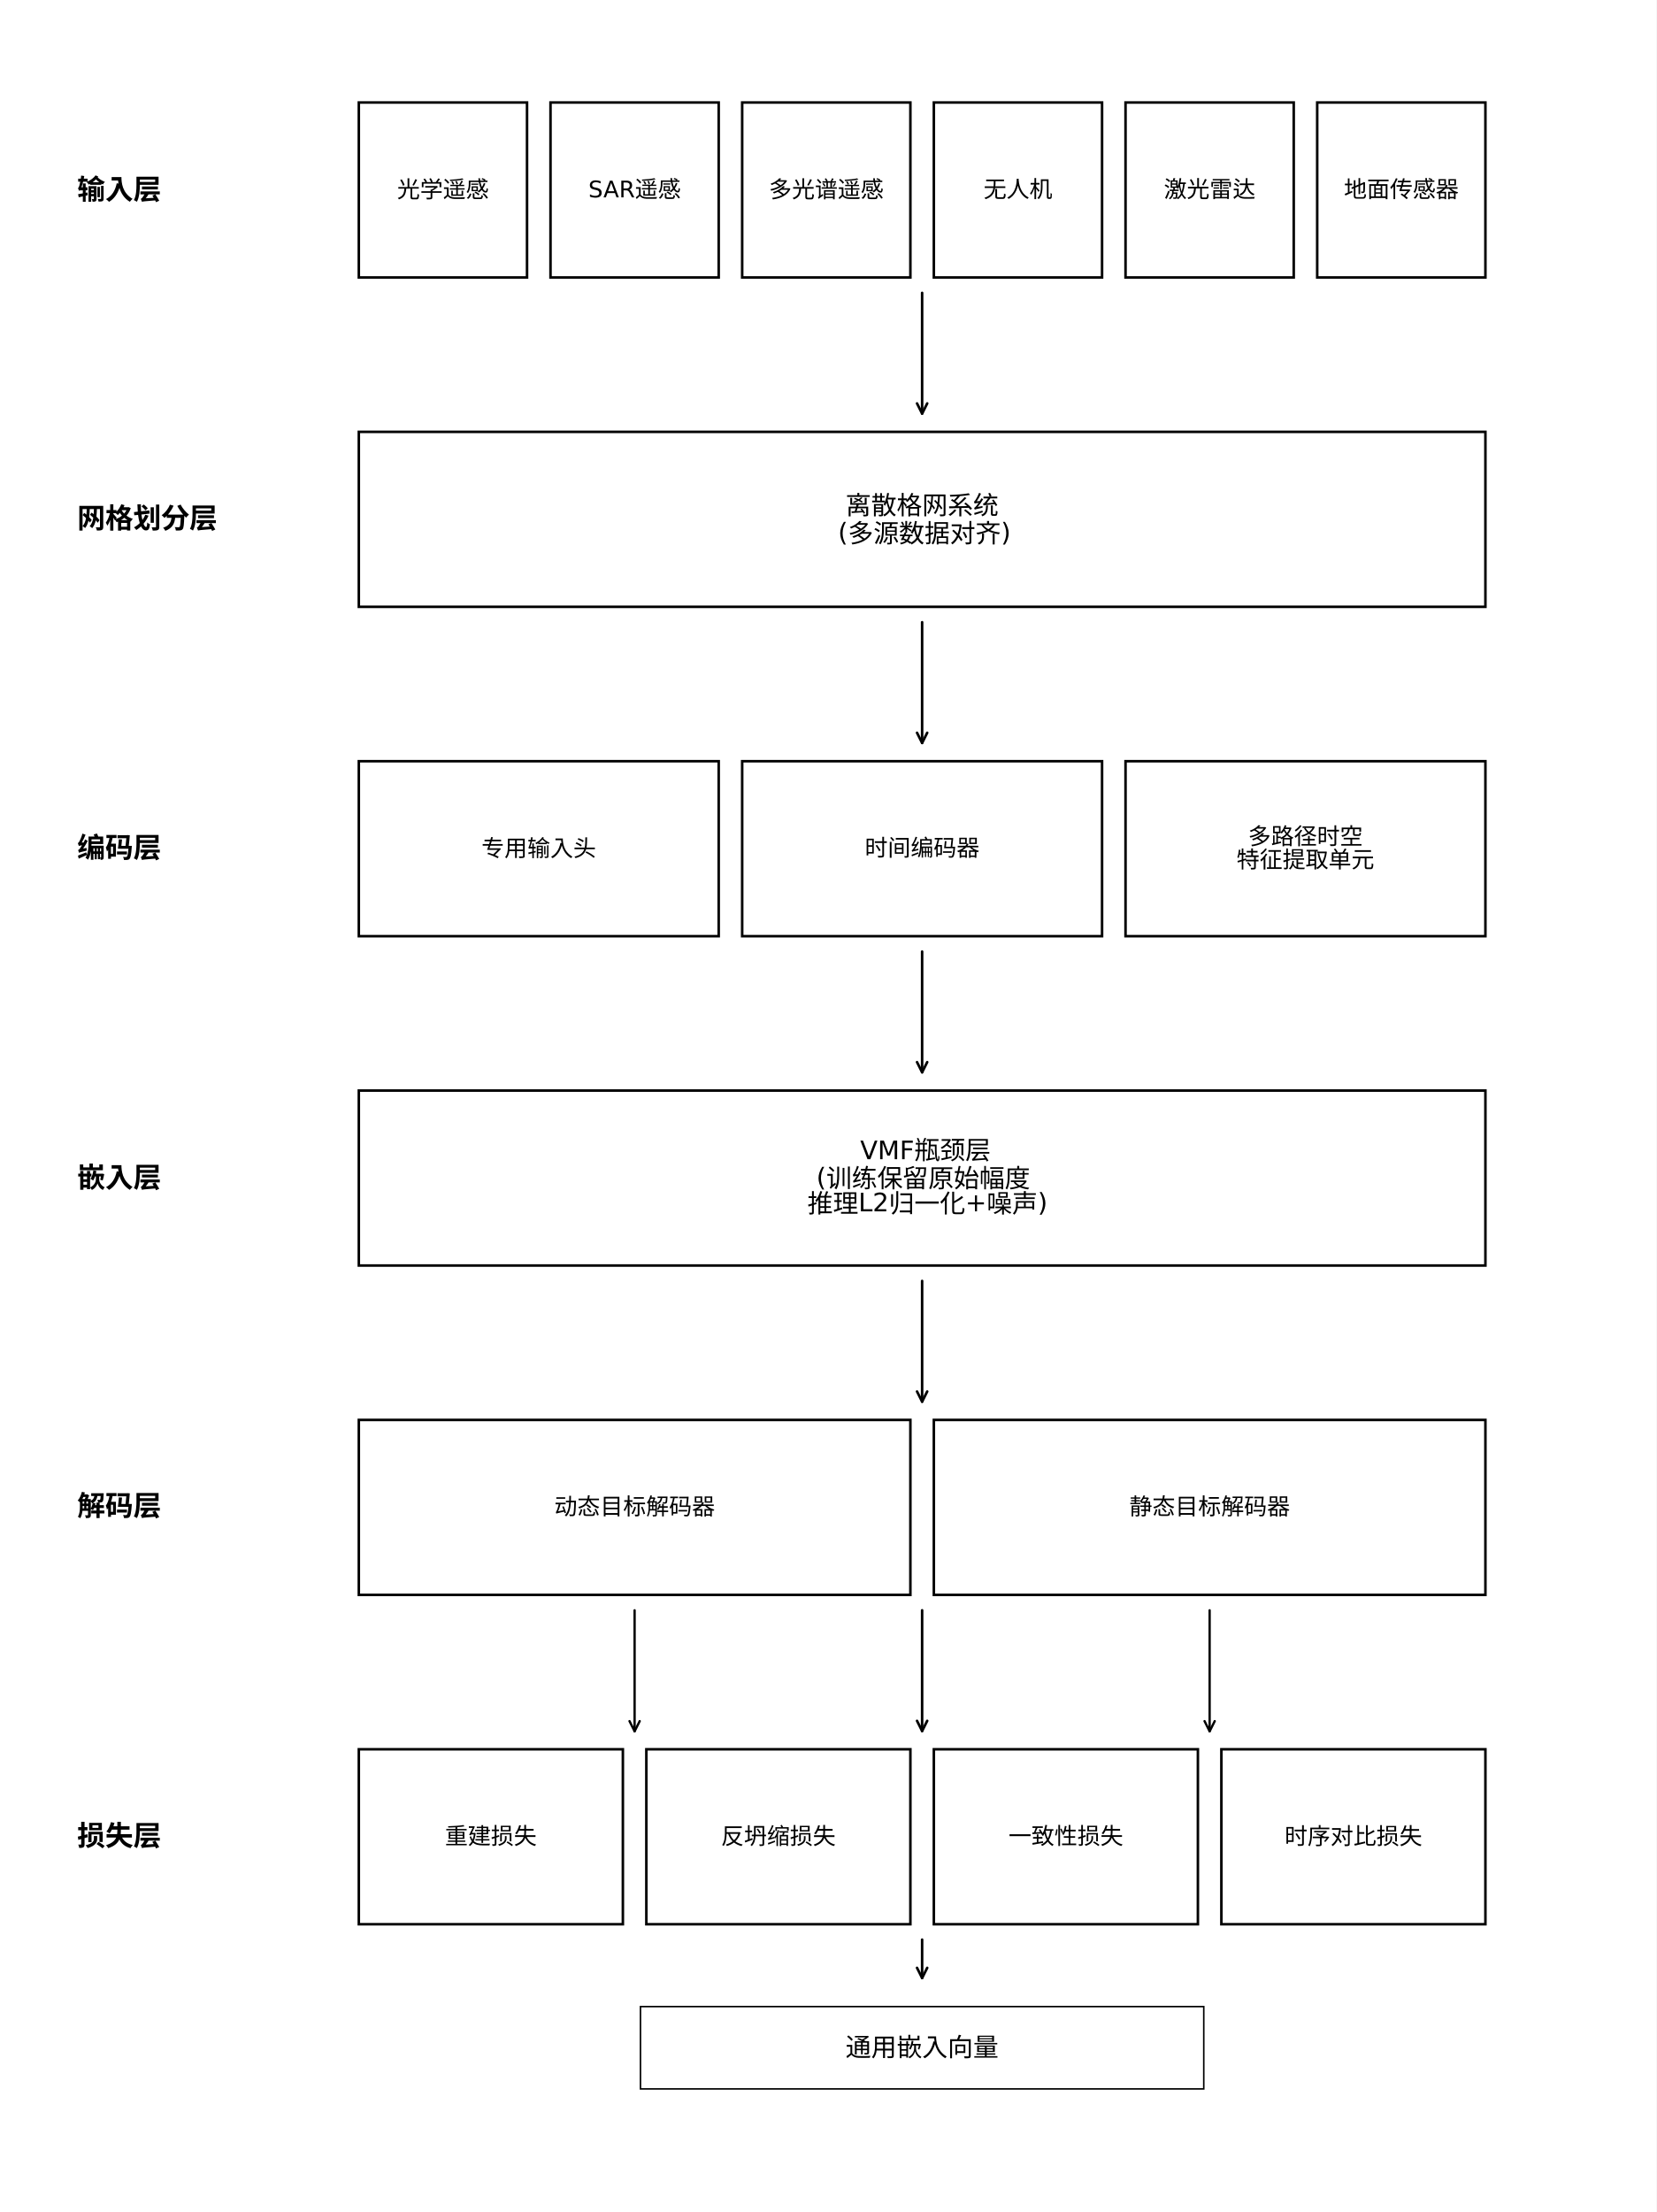
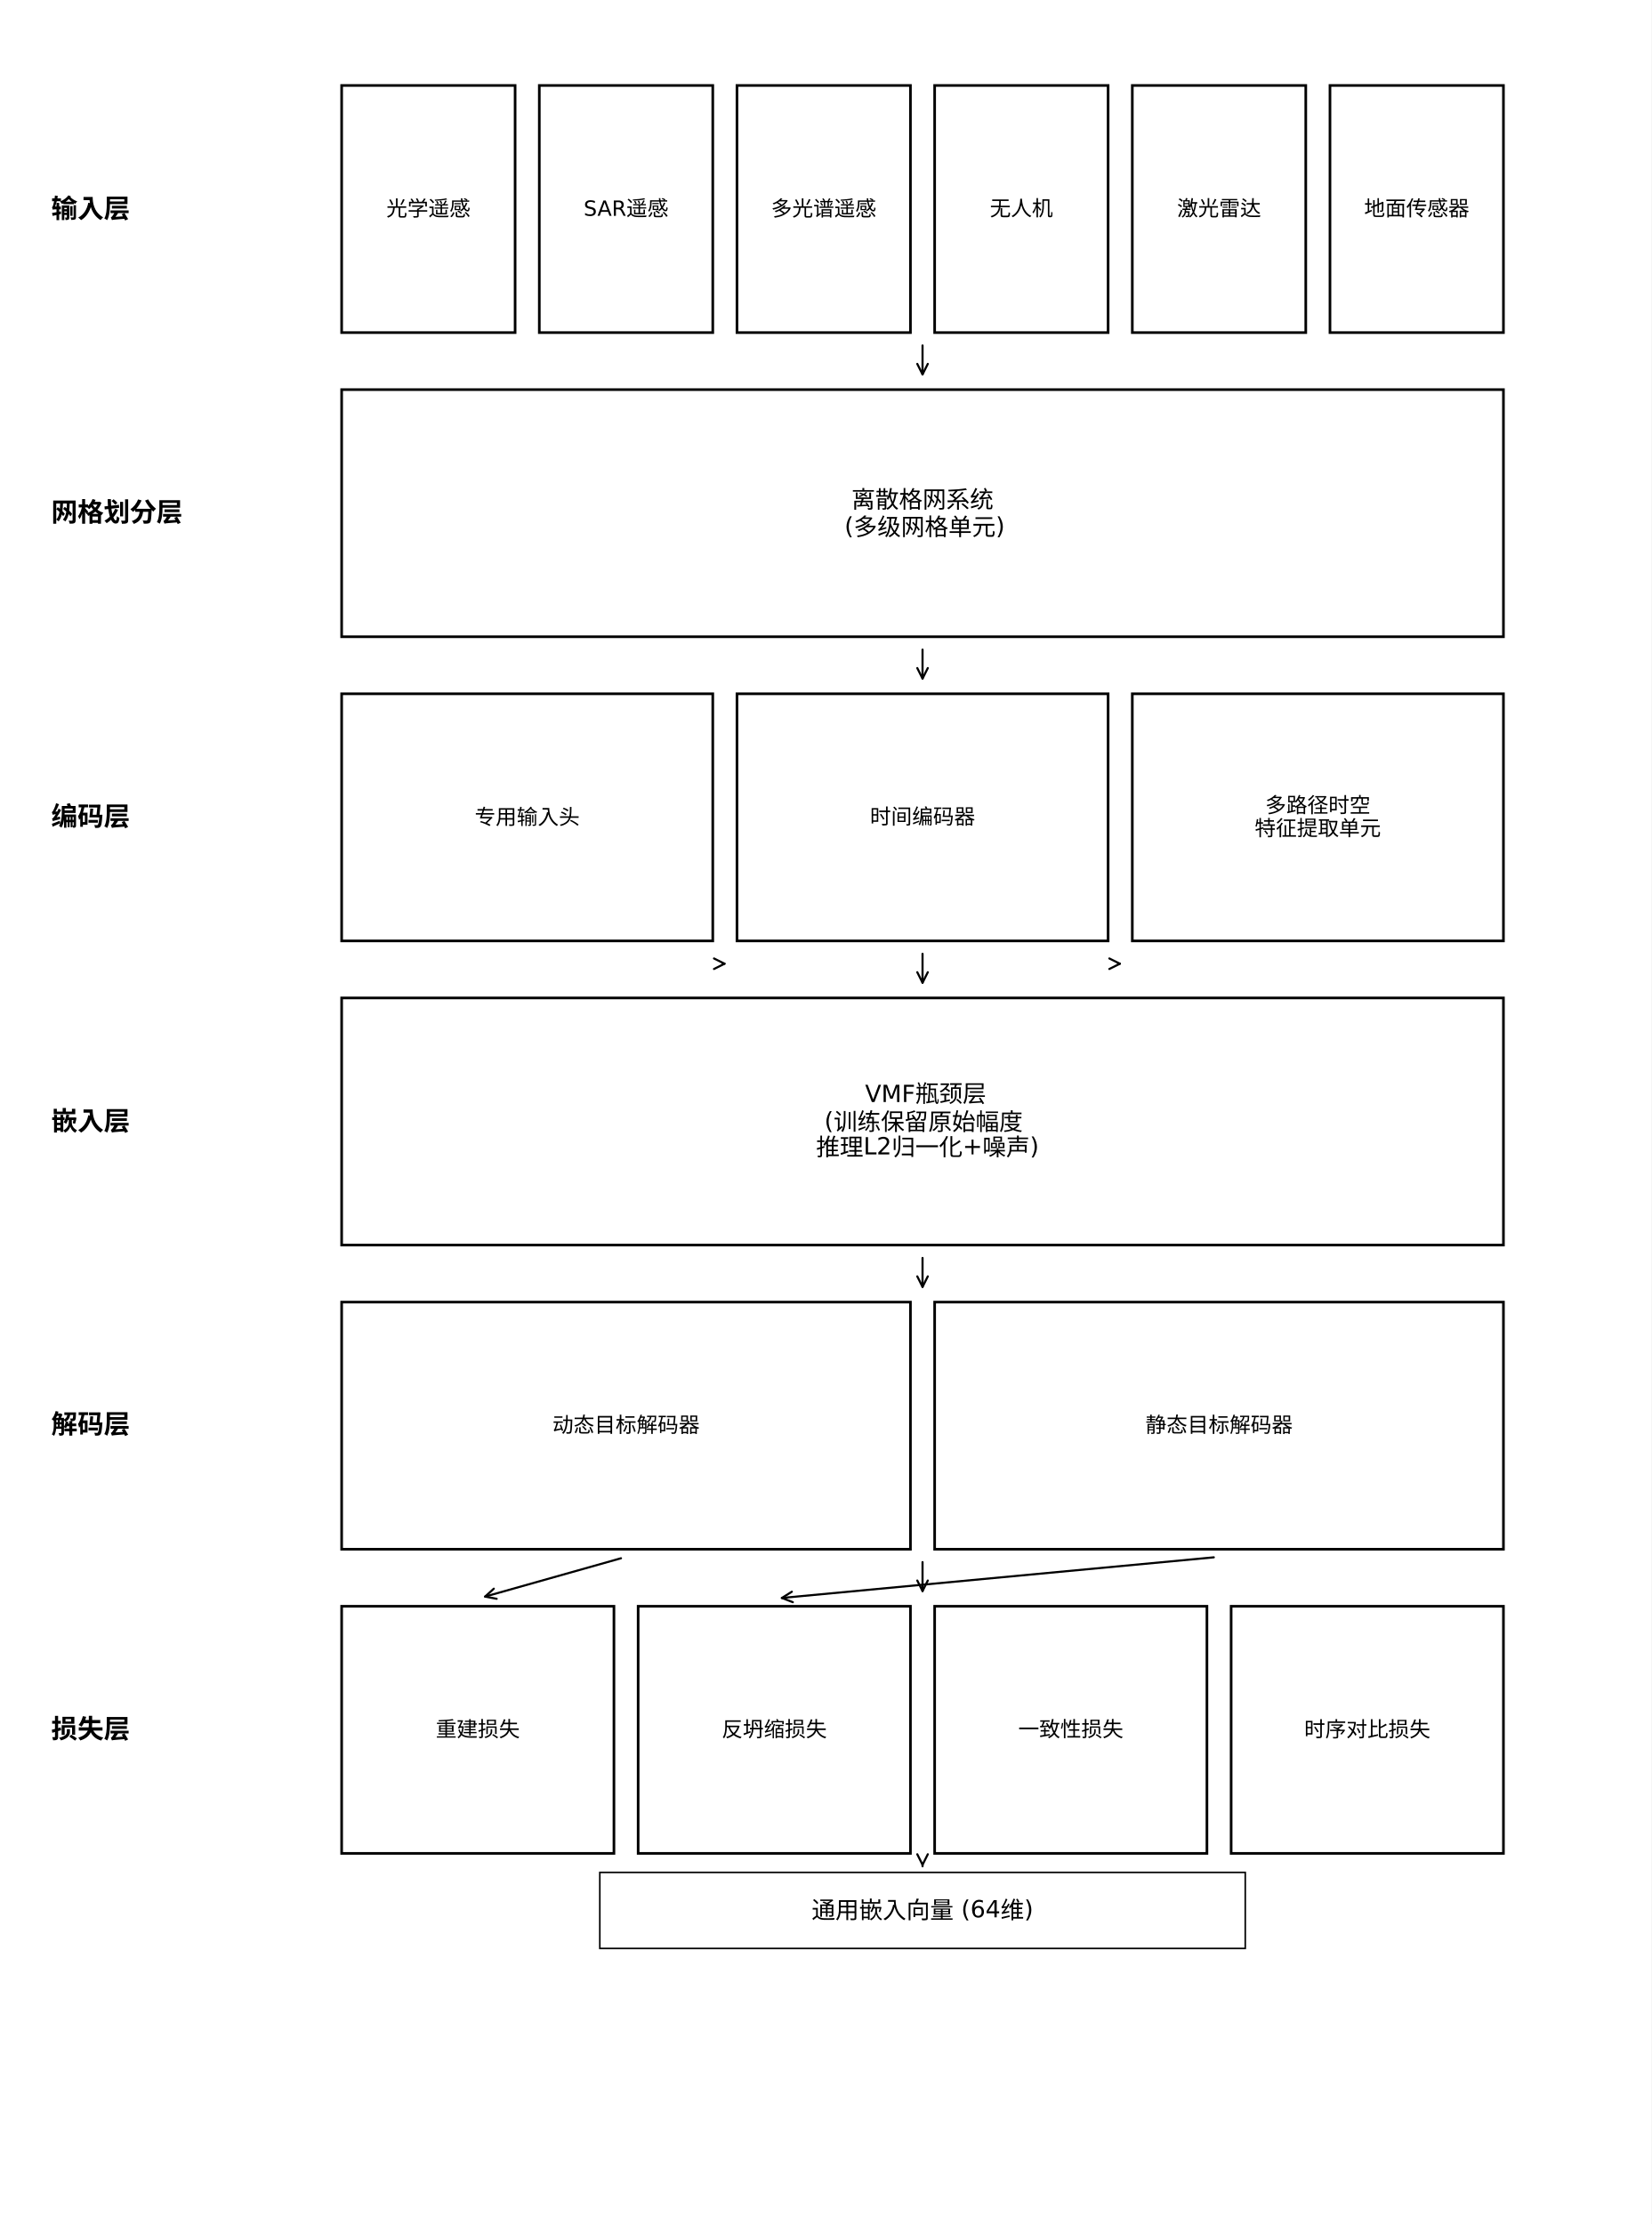
- <svg xmlns="http://www.w3.org/2000/svg" width="649.8pt" height="867.6pt" viewBox="0 0 649.8 867.6" version="1.1">
+ <svg xmlns="http://www.w3.org/2000/svg" width="628.2pt" height="846pt" viewBox="0 0 628.2 846" version="1.1">
  <defs>
    <style type="text/css">*{stroke-linejoin: round; stroke-linecap: butt}</style>
  </defs>
  <g id="figure_1">
    <g id="patch_1">
-       <path d="M 0 867.6  L 649.8 867.6  L 649.8 0  L 0 0  z " style="fill: #ffffff" />
+       <path d="M 0 846  L 628.2 846  L 628.2 0  L 0 0  z " style="fill: #ffffff" />
    </g>
    <g id="axes_1">
      <g id="patch_2">
-         <path d="M 140.76 108.83  L 206.744 108.83  L 206.744 40.203  L 140.76 40.203  L 140.76 108.83  z " clip-path="url(#pf7770daa52)" style="fill: none; stroke: #000000; stroke-linejoin: miter" />
+         <path d="M 129.96 126.517  L 195.944 126.517  L 195.944 32.51  L 129.96 32.51  L 129.96 126.517  z " clip-path="url(#pc6a8bb7a25)" style="fill: none; stroke: #000000; stroke-linejoin: miter" />
      </g>
      <g id="patch_3">
-         <path d="M 215.951 108.83  L 281.934 108.83  L 281.934 40.203  L 215.951 40.203  L 215.951 108.83  z " clip-path="url(#pf7770daa52)" style="fill: none; stroke: #000000; stroke-linejoin: miter" />
+         <path d="M 205.15 126.517  L 271.134 126.517  L 271.134 32.51  L 205.15 32.51  L 205.15 126.517  z " clip-path="url(#pc6a8bb7a25)" style="fill: none; stroke: #000000; stroke-linejoin: miter" />
      </g>
      <g id="patch_4">
-         <path d="M 291.141 108.83  L 357.125 108.83  L 357.125 40.203  L 291.141 40.203  L 291.141 108.83  z " clip-path="url(#pf7770daa52)" style="fill: none; stroke: #000000; stroke-linejoin: miter" />
+         <path d="M 280.341 126.517  L 346.325 126.517  L 346.325 32.51  L 280.341 32.51  L 280.341 126.517  z " clip-path="url(#pc6a8bb7a25)" style="fill: none; stroke: #000000; stroke-linejoin: miter" />
      </g>
      <g id="patch_5">
-         <path d="M 366.332 108.83  L 432.315 108.83  L 432.315 40.203  L 366.332 40.203  L 366.332 108.83  z " clip-path="url(#pf7770daa52)" style="fill: none; stroke: #000000; stroke-linejoin: miter" />
+         <path d="M 355.531 126.517  L 421.515 126.517  L 421.515 32.51  L 355.531 32.51  L 355.531 126.517  z " clip-path="url(#pc6a8bb7a25)" style="fill: none; stroke: #000000; stroke-linejoin: miter" />
      </g>
      <g id="patch_6">
-         <path d="M 441.522 108.83  L 507.505 108.83  L 507.505 40.203  L 441.522 40.203  L 441.522 108.83  z " clip-path="url(#pf7770daa52)" style="fill: none; stroke: #000000; stroke-linejoin: miter" />
+         <path d="M 430.722 126.517  L 496.705 126.517  L 496.705 32.51  L 430.722 32.51  L 430.722 126.517  z " clip-path="url(#pc6a8bb7a25)" style="fill: none; stroke: #000000; stroke-linejoin: miter" />
      </g>
      <g id="patch_7">
-         <path d="M 516.712 108.83  L 582.696 108.83  L 582.696 40.203  L 516.712 40.203  L 516.712 108.83  z " clip-path="url(#pf7770daa52)" style="fill: none; stroke: #000000; stroke-linejoin: miter" />
+         <path d="M 505.913 126.517  L 571.896 126.517  L 571.896 32.51  L 505.913 32.51  L 505.913 126.517  z " clip-path="url(#pc6a8bb7a25)" style="fill: none; stroke: #000000; stroke-linejoin: miter" />
      </g>
      <g id="patch_8">
-         <path d="M 140.76 238.011  L 582.696 238.011  L 582.696 169.383  L 140.76 169.383  L 140.76 238.011  z " clip-path="url(#pf7770daa52)" style="fill: none; stroke: #000000; stroke-linejoin: miter" />
+         <path d="M 129.96 242.217  L 571.896 242.217  L 571.896 148.21  L 129.96 148.21  L 129.96 242.217  z " clip-path="url(#pc6a8bb7a25)" style="fill: none; stroke: #000000; stroke-linejoin: miter" />
      </g>
      <g id="patch_9">
-         <path d="M 140.76 367.191  L 281.934 367.191  L 281.934 298.564  L 140.76 298.564  L 140.76 367.191  z " clip-path="url(#pf7770daa52)" style="fill: none; stroke: #000000; stroke-linejoin: miter" />
+         <path d="M 129.96 357.918  L 271.134 357.918  L 271.134 263.911  L 129.96 263.911  L 129.96 357.918  z " clip-path="url(#pc6a8bb7a25)" style="fill: none; stroke: #000000; stroke-linejoin: miter" />
      </g>
      <g id="patch_10">
-         <path d="M 291.141 367.191  L 432.315 367.191  L 432.315 298.564  L 291.141 298.564  L 291.141 367.191  z " clip-path="url(#pf7770daa52)" style="fill: none; stroke: #000000; stroke-linejoin: miter" />
+         <path d="M 280.341 357.918  L 421.515 357.918  L 421.515 263.911  L 280.341 263.911  L 280.341 357.918  z " clip-path="url(#pc6a8bb7a25)" style="fill: none; stroke: #000000; stroke-linejoin: miter" />
      </g>
      <g id="patch_11">
-         <path d="M 441.522 367.191  L 582.696 367.191  L 582.696 298.564  L 441.522 298.564  L 441.522 367.191  z " clip-path="url(#pf7770daa52)" style="fill: none; stroke: #000000; stroke-linejoin: miter" />
+         <path d="M 430.722 357.918  L 571.896 357.918  L 571.896 263.911  L 430.722 263.911  L 430.722 357.918  z " clip-path="url(#pc6a8bb7a25)" style="fill: none; stroke: #000000; stroke-linejoin: miter" />
      </g>
      <g id="patch_12">
-         <path d="M 140.76 496.372  L 582.696 496.372  L 582.696 427.745  L 140.76 427.745  L 140.76 496.372  z " clip-path="url(#pf7770daa52)" style="fill: none; stroke: #000000; stroke-linejoin: miter" />
+         <path d="M 129.96 473.619  L 571.896 473.619  L 571.896 379.612  L 129.96 379.612  L 129.96 473.619  z " clip-path="url(#pc6a8bb7a25)" style="fill: none; stroke: #000000; stroke-linejoin: miter" />
      </g>
      <g id="patch_13">
-         <path d="M 140.76 625.552  L 357.125 625.552  L 357.125 556.925  L 140.76 556.925  L 140.76 625.552  z " clip-path="url(#pf7770daa52)" style="fill: none; stroke: #000000; stroke-linejoin: miter" />
+         <path d="M 129.96 589.32  L 346.325 589.32  L 346.325 495.313  L 129.96 495.313  L 129.96 589.32  z " clip-path="url(#pc6a8bb7a25)" style="fill: none; stroke: #000000; stroke-linejoin: miter" />
      </g>
      <g id="patch_14">
-         <path d="M 366.332 625.552  L 582.696 625.552  L 582.696 556.925  L 366.332 556.925  L 366.332 625.552  z " clip-path="url(#pf7770daa52)" style="fill: none; stroke: #000000; stroke-linejoin: miter" />
+         <path d="M 355.531 589.32  L 571.896 589.32  L 571.896 495.313  L 355.531 495.313  L 355.531 589.32  z " clip-path="url(#pc6a8bb7a25)" style="fill: none; stroke: #000000; stroke-linejoin: miter" />
      </g>
      <g id="patch_15">
-         <path d="M 140.76 754.733  L 244.339 754.733  L 244.339 686.106  L 140.76 686.106  L 140.76 754.733  z " clip-path="url(#pf7770daa52)" style="fill: none; stroke: #000000; stroke-linejoin: miter" />
+         <path d="M 129.96 705.021  L 233.539 705.021  L 233.539 611.014  L 129.96 611.014  L 129.96 705.021  z " clip-path="url(#pc6a8bb7a25)" style="fill: none; stroke: #000000; stroke-linejoin: miter" />
      </g>
      <g id="patch_16">
-         <path d="M 253.546 754.733  L 357.125 754.733  L 357.125 686.106  L 253.546 686.106  L 253.546 754.733  z " clip-path="url(#pf7770daa52)" style="fill: none; stroke: #000000; stroke-linejoin: miter" />
+         <path d="M 242.746 705.021  L 346.325 705.021  L 346.325 611.014  L 242.746 611.014  L 242.746 705.021  z " clip-path="url(#pc6a8bb7a25)" style="fill: none; stroke: #000000; stroke-linejoin: miter" />
      </g>
      <g id="patch_17">
-         <path d="M 366.332 754.733  L 469.91 754.733  L 469.91 686.106  L 366.332 686.106  L 366.332 754.733  z " clip-path="url(#pf7770daa52)" style="fill: none; stroke: #000000; stroke-linejoin: miter" />
+         <path d="M 355.531 705.021  L 459.11 705.021  L 459.11 611.014  L 355.531 611.014  L 355.531 705.021  z " clip-path="url(#pc6a8bb7a25)" style="fill: none; stroke: #000000; stroke-linejoin: miter" />
      </g>
      <g id="patch_18">
-         <path d="M 479.117 754.733  L 582.696 754.733  L 582.696 686.106  L 479.117 686.106  L 479.117 754.733  z " clip-path="url(#pf7770daa52)" style="fill: none; stroke: #000000; stroke-linejoin: miter" />
+         <path d="M 468.317 705.021  L 571.896 705.021  L 571.896 611.014  L 468.317 611.014  L 468.317 705.021  z " clip-path="url(#pc6a8bb7a25)" style="fill: none; stroke: #000000; stroke-linejoin: miter" />
      </g>
      <g id="patch_19">
-         <path d="M 251.244 819.323  L 472.212 819.323  L 472.212 787.028  L 251.244 787.028  L 251.244 819.323  z " clip-path="url(#pf7770daa52)" style="fill: none; stroke: #000000; stroke-width: 0.6; stroke-linejoin: miter" />
+         <path d="M 228.168 741.177  L 473.688 741.177  L 473.688 712.252  L 228.168 712.252  L 228.168 741.177  z " clip-path="url(#pc6a8bb7a25)" style="fill: none; stroke: #000000; stroke-width: 0.6; stroke-linejoin: miter" />
      </g>
      <g id="text_1">
-         <text style="font-weight: 700; font-size: 11px; font-family: 'WenQuanYi Zen Hei', 'DejaVu Sans', sans-serif; text-anchor: start" x="30.276" y="78.195" transform="rotate(-0 30.276 78.19463)">输入层</text>
+         <text style="font-weight: 700; font-size: 10px; font-family: 'WenQuanYi Zen Hei', 'DejaVu Sans', sans-serif; text-anchor: start" x="19.476" y="82.857" transform="rotate(-0 19.476 82.85679)">输入层</text>
      </g>
      <g id="text_2">
-         <text style="font-size: 9px; font-family: 'WenQuanYi Zen Hei', 'DejaVu Sans', sans-serif; text-anchor: middle" x="173.752" y="77.482" transform="rotate(-0 173.7517 77.48229)">光学遥感</text>
+         <text style="font-size: 8px; font-family: 'WenQuanYi Zen Hei', 'DejaVu Sans', sans-serif; text-anchor: middle" x="162.952" y="82.149" transform="rotate(-0 162.9518 82.14929)">光学遥感</text>
      </g>
      <g id="text_3">
-         <text style="font-size: 9px; font-family: 'WenQuanYi Zen Hei', 'DejaVu Sans', sans-serif; text-anchor: middle" x="248.942" y="77.417" transform="rotate(-0 248.9423 77.41689)">SAR遥感</text>
+         <text style="font-size: 8px; font-family: 'WenQuanYi Zen Hei', 'DejaVu Sans', sans-serif; text-anchor: middle" x="238.142" y="82.091" transform="rotate(-0 238.1422 82.09117)">SAR遥感</text>
      </g>
      <g id="text_4">
-         <text style="font-size: 9px; font-family: 'WenQuanYi Zen Hei', 'DejaVu Sans', sans-serif; text-anchor: middle" x="324.133" y="77.487" transform="rotate(-0 324.1327 77.4865)">多光谱遥感</text>
+         <text style="font-size: 8px; font-family: 'WenQuanYi Zen Hei', 'DejaVu Sans', sans-serif; text-anchor: middle" x="313.333" y="82.153" transform="rotate(-0 313.3327 82.15304)">多光谱遥感</text>
      </g>
      <g id="text_5">
-         <text style="font-size: 9px; font-family: 'WenQuanYi Zen Hei', 'DejaVu Sans', sans-serif; text-anchor: middle" x="399.323" y="77.386" transform="rotate(-0 399.3232 77.38596)">无人机</text>
+         <text style="font-size: 8px; font-family: 'WenQuanYi Zen Hei', 'DejaVu Sans', sans-serif; text-anchor: middle" x="388.523" y="82.064" transform="rotate(-0 388.5233 82.06367)">无人机</text>
      </g>
      <g id="text_6">
-         <text style="font-size: 9px; font-family: 'WenQuanYi Zen Hei', 'DejaVu Sans', sans-serif; text-anchor: middle" x="474.514" y="77.394" transform="rotate(-0 474.5138 77.3944)">激光雷达</text>
+         <text style="font-size: 8px; font-family: 'WenQuanYi Zen Hei', 'DejaVu Sans', sans-serif; text-anchor: middle" x="463.714" y="82.071" transform="rotate(-0 463.7138 82.07117)">激光雷达</text>
      </g>
      <g id="text_7">
-         <text style="font-size: 9px; font-family: 'WenQuanYi Zen Hei', 'DejaVu Sans', sans-serif; text-anchor: middle" x="549.704" y="77.412" transform="rotate(-0 549.7043 77.41197)">地面传感器</text>
+         <text style="font-size: 8px; font-family: 'WenQuanYi Zen Hei', 'DejaVu Sans', sans-serif; text-anchor: middle" x="538.904" y="82.087" transform="rotate(-0 538.9043 82.08679)">地面传感器</text>
      </g>
      <g id="text_8">
-         <text style="font-weight: 700; font-size: 11px; font-family: 'WenQuanYi Zen Hei', 'DejaVu Sans', sans-serif; text-anchor: start" x="30.276" y="207.14" transform="rotate(-0 30.276 207.1397)">网格划分层</text>
+         <text style="font-weight: 700; font-size: 10px; font-family: 'WenQuanYi Zen Hei', 'DejaVu Sans', sans-serif; text-anchor: start" x="19.476" y="198.344" transform="rotate(-0 19.476 198.3436)">网格划分层</text>
      </g>
      <g id="text_9">
-         <text style="font-size: 10px; font-family: 'WenQuanYi Zen Hei', 'DejaVu Sans', sans-serif" transform="translate(331.728 201.737)">离散格网系统</text>
-         <text style="font-size: 10px; font-family: 'WenQuanYi Zen Hei', 'DejaVu Sans', sans-serif" transform="translate(328.7296 212.2885)">(多源数据对齐)</text>
+         <text style="font-size: 9px; font-family: 'WenQuanYi Zen Hei', 'DejaVu Sans', sans-serif" transform="translate(323.928 193.1852)">离散格网系统</text>
+         <text style="font-size: 9px; font-family: 'WenQuanYi Zen Hei', 'DejaVu Sans', sans-serif" transform="translate(321.2294 203.2107)">(多级网格单元)</text>
      </g>
      <g id="text_10">
-         <text style="font-weight: 700; font-size: 11px; font-family: 'WenQuanYi Zen Hei', 'DejaVu Sans', sans-serif; text-anchor: start" x="30.276" y="336.357" transform="rotate(-0 30.276 336.3573)">编码层</text>
+         <text style="font-weight: 700; font-size: 10px; font-family: 'WenQuanYi Zen Hei', 'DejaVu Sans', sans-serif; text-anchor: start" x="19.476" y="314.078" transform="rotate(-0 19.476 314.0781)">编码层</text>
      </g>
      <g id="text_11">
-         <text style="font-size: 9px; font-family: 'WenQuanYi Zen Hei', 'DejaVu Sans', sans-serif; text-anchor: middle" x="211.347" y="335.887" transform="rotate(-0 211.347 335.887)">专用输入头</text>
+         <text style="font-size: 8px; font-family: 'WenQuanYi Zen Hei', 'DejaVu Sans', sans-serif; text-anchor: middle" x="200.547" y="313.59" transform="rotate(-0 200.547 313.5898)">专用输入头</text>
      </g>
      <g id="text_12">
-         <text style="font-size: 9px; font-family: 'WenQuanYi Zen Hei', 'DejaVu Sans', sans-serif; text-anchor: middle" x="361.728" y="335.734" transform="rotate(-0 361.728 335.7338)">时间编码器</text>
+         <text style="font-size: 8px; font-family: 'WenQuanYi Zen Hei', 'DejaVu Sans', sans-serif; text-anchor: middle" x="350.928" y="313.454" transform="rotate(-0 350.928 313.4535)">时间编码器</text>
      </g>
      <g id="text_13">
-         <text style="font-size: 9px; font-family: 'WenQuanYi Zen Hei', 'DejaVu Sans', sans-serif" transform="translate(489.609 331.2191)">多路径时空</text>
-         <text style="font-size: 9px; font-family: 'WenQuanYi Zen Hei', 'DejaVu Sans', sans-serif" transform="translate(485.109 340.3271)">特征提取单元</text>
+         <text style="font-size: 8px; font-family: 'WenQuanYi Zen Hei', 'DejaVu Sans', sans-serif" transform="translate(481.309 309.1183)">多路径时空</text>
+         <text style="font-size: 8px; font-family: 'WenQuanYi Zen Hei', 'DejaVu Sans', sans-serif" transform="translate(477.309 317.8588)">特征提取单元</text>
      </g>
      <g id="text_14">
-         <text style="font-weight: 700; font-size: 11px; font-family: 'WenQuanYi Zen Hei', 'DejaVu Sans', sans-serif; text-anchor: start" x="30.276" y="465.736" transform="rotate(-0 30.276 465.7364)">嵌入层</text>
+         <text style="font-weight: 700; font-size: 10px; font-family: 'WenQuanYi Zen Hei', 'DejaVu Sans', sans-serif; text-anchor: start" x="19.476" y="429.959" transform="rotate(-0 19.476 429.9594)">嵌入层</text>
      </g>
      <g id="text_15">
-         <text style="font-size: 10px; font-family: 'WenQuanYi Zen Hei', 'DejaVu Sans', sans-serif" transform="translate(337.4358 454.672)">VMF瓶颈层</text>
-         <text style="font-size: 10px; font-family: 'WenQuanYi Zen Hei', 'DejaVu Sans', sans-serif" transform="translate(320.2288 465.2432)">(训练保留原始幅度</text>
-         <text style="font-size: 10px; font-family: 'WenQuanYi Zen Hei', 'DejaVu Sans', sans-serif" transform="translate(316.7319 475.5757)">推理L2归一化+噪声)</text>
+         <text style="font-size: 9px; font-family: 'WenQuanYi Zen Hei', 'DejaVu Sans', sans-serif" transform="translate(329.065 419.2166)">VMF瓶颈层</text>
+         <text style="font-size: 9px; font-family: 'WenQuanYi Zen Hei', 'DejaVu Sans', sans-serif" transform="translate(313.5787 429.4944)">(训练保留原始幅度</text>
+         <text style="font-size: 9px; font-family: 'WenQuanYi Zen Hei', 'DejaVu Sans', sans-serif" transform="translate(310.4315 439.5328)">推理L2归一化+噪声)</text>
      </g>
      <g id="text_16">
-         <text style="font-weight: 700; font-size: 11px; font-family: 'WenQuanYi Zen Hei', 'DejaVu Sans', sans-serif; text-anchor: start" x="30.276" y="594.477" transform="rotate(-0 30.276 594.477)">解码层</text>
+         <text style="font-weight: 700; font-size: 10px; font-family: 'WenQuanYi Zen Hei', 'DejaVu Sans', sans-serif; text-anchor: start" x="19.476" y="545.26" transform="rotate(-0 19.476 545.2603)">解码层</text>
      </g>
      <g id="text_17">
-         <text style="font-size: 9px; font-family: 'WenQuanYi Zen Hei', 'DejaVu Sans', sans-serif; text-anchor: middle" x="248.942" y="594.082" transform="rotate(-0 248.9423 594.0816)">动态目标解码器</text>
+         <text style="font-size: 8px; font-family: 'WenQuanYi Zen Hei', 'DejaVu Sans', sans-serif; text-anchor: middle" x="238.142" y="544.843" transform="rotate(-0 238.1422 544.8434)">动态目标解码器</text>
      </g>
      <g id="text_18">
-         <text style="font-size: 9px; font-family: 'WenQuanYi Zen Hei', 'DejaVu Sans', sans-serif; text-anchor: middle" x="474.514" y="594.072" transform="rotate(-0 474.5138 594.0724)">静态目标解码器</text>
+         <text style="font-size: 8px; font-family: 'WenQuanYi Zen Hei', 'DejaVu Sans', sans-serif; text-anchor: middle" x="463.714" y="544.835" transform="rotate(-0 463.7138 544.8353)">静态目标解码器</text>
      </g>
      <g id="text_19">
-         <text style="font-weight: 700; font-size: 11px; font-family: 'WenQuanYi Zen Hei', 'DejaVu Sans', sans-serif; text-anchor: start" x="30.276" y="723.904" transform="rotate(-0 30.276 723.9042)">损失层</text>
+         <text style="font-weight: 700; font-size: 10px; font-family: 'WenQuanYi Zen Hei', 'DejaVu Sans', sans-serif; text-anchor: start" x="19.476" y="661.185" transform="rotate(-0 19.476 661.1854)">损失层</text>
      </g>
      <g id="text_20">
-         <text style="font-size: 9px; font-family: 'WenQuanYi Zen Hei', 'DejaVu Sans', sans-serif; text-anchor: middle" x="192.549" y="723.323" transform="rotate(-0 192.5494 723.3233)">重建损失</text>
+         <text style="font-size: 8px; font-family: 'WenQuanYi Zen Hei', 'DejaVu Sans', sans-serif; text-anchor: middle" x="181.749" y="660.599" transform="rotate(-0 181.7494 660.5986)">重建损失</text>
      </g>
      <g id="text_21">
-         <text style="font-size: 9px; font-family: 'WenQuanYi Zen Hei', 'DejaVu Sans', sans-serif; text-anchor: middle" x="305.335" y="723.341" transform="rotate(-0 305.3351 723.3409)">反坍缩损失</text>
+         <text style="font-size: 8px; font-family: 'WenQuanYi Zen Hei', 'DejaVu Sans', sans-serif; text-anchor: middle" x="294.535" y="660.614" transform="rotate(-0 294.5351 660.6143)">反坍缩损失</text>
      </g>
      <g id="text_22">
-         <text style="font-size: 9px; font-family: 'WenQuanYi Zen Hei', 'DejaVu Sans', sans-serif; text-anchor: middle" x="418.121" y="723.315" transform="rotate(-0 418.1209 723.3149)">一致性损失</text>
+         <text style="font-size: 8px; font-family: 'WenQuanYi Zen Hei', 'DejaVu Sans', sans-serif; text-anchor: middle" x="407.321" y="660.591" transform="rotate(-0 407.3209 660.5911)">一致性损失</text>
      </g>
      <g id="text_23">
-         <text style="font-size: 9px; font-family: 'WenQuanYi Zen Hei', 'DejaVu Sans', sans-serif; text-anchor: middle" x="530.907" y="723.389" transform="rotate(-0 530.9066 723.3894)">时序对比损失</text>
+         <text style="font-size: 8px; font-family: 'WenQuanYi Zen Hei', 'DejaVu Sans', sans-serif; text-anchor: middle" x="520.107" y="660.657" transform="rotate(-0 520.1066 660.6574)">时序对比损失</text>
      </g>
      <g id="patch_20">
-         <path d="M 361.728 114.869  Q 361.728 139.108 361.728 162.229  " style="fill: none; stroke: #000000; stroke-linecap: round" />
-         <path d="M 363.728 158.229  L 361.728 162.229  L 359.728 158.229  " style="fill: none; stroke: #000000; stroke-linecap: round" />
+         <path d="M 350.928 131.409  Q 350.928 137.364 350.928 142.423  " style="fill: none; stroke: #000000; stroke-width: 0.8; stroke-linecap: round" />
+         <path d="M 352.928 138.423  L 350.928 142.423  L 348.928 138.423  " style="fill: none; stroke: #000000; stroke-width: 0.8; stroke-linecap: round" />
      </g>
      <g id="patch_21">
-         <path d="M 361.728 244.05  Q 361.728 268.289 361.728 291.41  " style="fill: none; stroke: #000000; stroke-linecap: round" />
-         <path d="M 363.728 287.41  L 361.728 291.41  L 359.728 287.41  " style="fill: none; stroke: #000000; stroke-linecap: round" />
+         <path d="M 350.928 247.11  Q 350.928 253.064 350.928 258.124  " style="fill: none; stroke: #000000; stroke-width: 0.8; stroke-linecap: round" />
+         <path d="M 352.928 254.124  L 350.928 258.124  L 348.928 254.124  " style="fill: none; stroke: #000000; stroke-width: 0.8; stroke-linecap: round" />
      </g>
      <g id="patch_22">
-         <path d="M 361.728 373.23  Q 361.728 397.469 361.728 420.59  " style="fill: none; stroke: #000000; stroke-linecap: round" />
-         <path d="M 363.728 416.59  L 361.728 420.59  L 359.728 416.59  " style="fill: none; stroke: #000000; stroke-linecap: round" />
+         <path d="M 350.928 362.811  Q 350.928 368.765 350.928 373.825  " style="fill: none; stroke: #000000; stroke-width: 0.8; stroke-linecap: round" />
+         <path d="M 352.928 369.825  L 350.928 373.825  L 348.928 369.825  " style="fill: none; stroke: #000000; stroke-width: 0.8; stroke-linecap: round" />
      </g>
      <g id="patch_23">
-         <path d="M 361.728 502.411  Q 361.728 526.65 361.728 549.771  " style="fill: none; stroke: #000000; stroke-linecap: round" />
-         <path d="M 363.728 545.771  L 361.728 549.771  L 359.728 545.771  " style="fill: none; stroke: #000000; stroke-linecap: round" />
+         <path d="M 350.928 478.512  Q 350.928 484.466 350.928 489.526  " style="fill: none; stroke: #000000; stroke-width: 0.8; stroke-linecap: round" />
+         <path d="M 352.928 485.526  L 350.928 489.526  L 348.928 485.526  " style="fill: none; stroke: #000000; stroke-width: 0.8; stroke-linecap: round" />
      </g>
      <g id="patch_24">
-         <path d="M 361.728 631.591  Q 361.728 655.83 361.728 678.951  " style="fill: none; stroke: #000000; stroke-linecap: round" />
-         <path d="M 363.728 674.951  L 361.728 678.951  L 359.728 674.951  " style="fill: none; stroke: #000000; stroke-linecap: round" />
+         <path d="M 350.928 594.213  Q 350.928 600.167 350.928 605.227  " style="fill: none; stroke: #000000; stroke-width: 0.8; stroke-linecap: round" />
+         <path d="M 352.928 601.227  L 350.928 605.227  L 348.928 601.227  " style="fill: none; stroke: #000000; stroke-width: 0.8; stroke-linecap: round" />
+       </g>
+       <g id="text_24">
+         <text style="font-size: 9px; font-family: 'WenQuanYi Zen Hei', 'DejaVu Sans', sans-serif; text-anchor: middle" x="350.928" y="729.76" transform="rotate(-0 350.928 729.76)">通用嵌入向量 (64维)</text>
      </g>
      <g id="patch_25">
-         <path d="M 248.942 631.591  Q 248.942 655.83 248.942 679.063  " style="fill: none; stroke: #000000; stroke-width: 0.9; stroke-linecap: round" />
-         <path d="M 250.942 675.063  L 248.942 679.063  L 246.942 675.063  " style="fill: none; stroke: #000000; stroke-width: 0.9; stroke-linecap: round" />
+         <path d="M 350.928 709.918  Q 350.928 710.084 350.928 709.356  " style="fill: none; stroke: #000000; stroke-width: 0.8; stroke-linecap: round" />
+         <path d="M 352.928 705.356  L 350.928 709.356  L 348.928 705.356  " style="fill: none; stroke: #000000; stroke-width: 0.8; stroke-linecap: round" />
      </g>
      <g id="patch_26">
-         <path d="M 474.514 631.591  Q 474.514 655.83 474.514 679.063  " style="fill: none; stroke: #000000; stroke-width: 0.9; stroke-linecap: round" />
-         <path d="M 476.514 675.063  L 474.514 679.063  L 472.514 675.063  " style="fill: none; stroke: #000000; stroke-width: 0.9; stroke-linecap: round" />
-       </g>
-       <g id="text_24">
-         <text style="font-size: 10px; font-family: 'WenQuanYi Zen Hei', 'DejaVu Sans', sans-serif; text-anchor: middle" x="361.728" y="806.519" transform="rotate(-0 361.728 806.5195)">通用嵌入向量</text>
+         <path d="M 274.974 366.596  Q 275.737 366.596 275.605 366.596  " style="fill: none; stroke: #000000; stroke-width: 0.8; stroke-linecap: round" />
+         <path d="M 271.605 364.596  L 275.605 366.596  L 271.605 368.596  " style="fill: none; stroke: #000000; stroke-width: 0.8; stroke-linecap: round" />
      </g>
      <g id="patch_27">
-         <path d="M 361.728 760.766  Q 361.728 768.859 361.728 775.834  " style="fill: none; stroke: #000000; stroke-linecap: round" />
-         <path d="M 363.728 771.834  L 361.728 775.834  L 359.728 771.834  " style="fill: none; stroke: #000000; stroke-linecap: round" />
+         <path d="M 425.355 366.596  Q 426.118 366.596 425.986 366.596  " style="fill: none; stroke: #000000; stroke-width: 0.8; stroke-linecap: round" />
+         <path d="M 421.986 364.596  L 425.986 366.596  L 421.986 368.596  " style="fill: none; stroke: #000000; stroke-width: 0.8; stroke-linecap: round" />
+       </g>
+       <g id="patch_28">
+         <path d="M 236.218 592.755  Q 209.946 600.167 184.535 607.336  " style="fill: none; stroke: #000000; stroke-width: 0.8; stroke-linecap: round" />
+         <path d="M 188.928 608.174  L 184.535 607.336  L 187.842 604.325  " style="fill: none; stroke: #000000; stroke-width: 0.8; stroke-linecap: round" />
+       </g>
+       <g id="patch_29">
+         <path d="M 461.723 592.4  Q 379.125 600.167 297.418 607.85  " style="fill: none; stroke: #000000; stroke-width: 0.8; stroke-linecap: round" />
+         <path d="M 301.588 609.467  L 297.418 607.85  L 301.213 605.485  " style="fill: none; stroke: #000000; stroke-width: 0.8; stroke-linecap: round" />
      </g>
    </g>
  </g>
  <defs>
-     <clipPath id="pf7770daa52">
-       <rect x="18" y="18" width="613.8" height="831.6" />
+     <clipPath id="pc6a8bb7a25">
+       <rect x="7.2" y="7.2" width="613.8" height="831.6" />
    </clipPath>
  </defs>
</svg>
